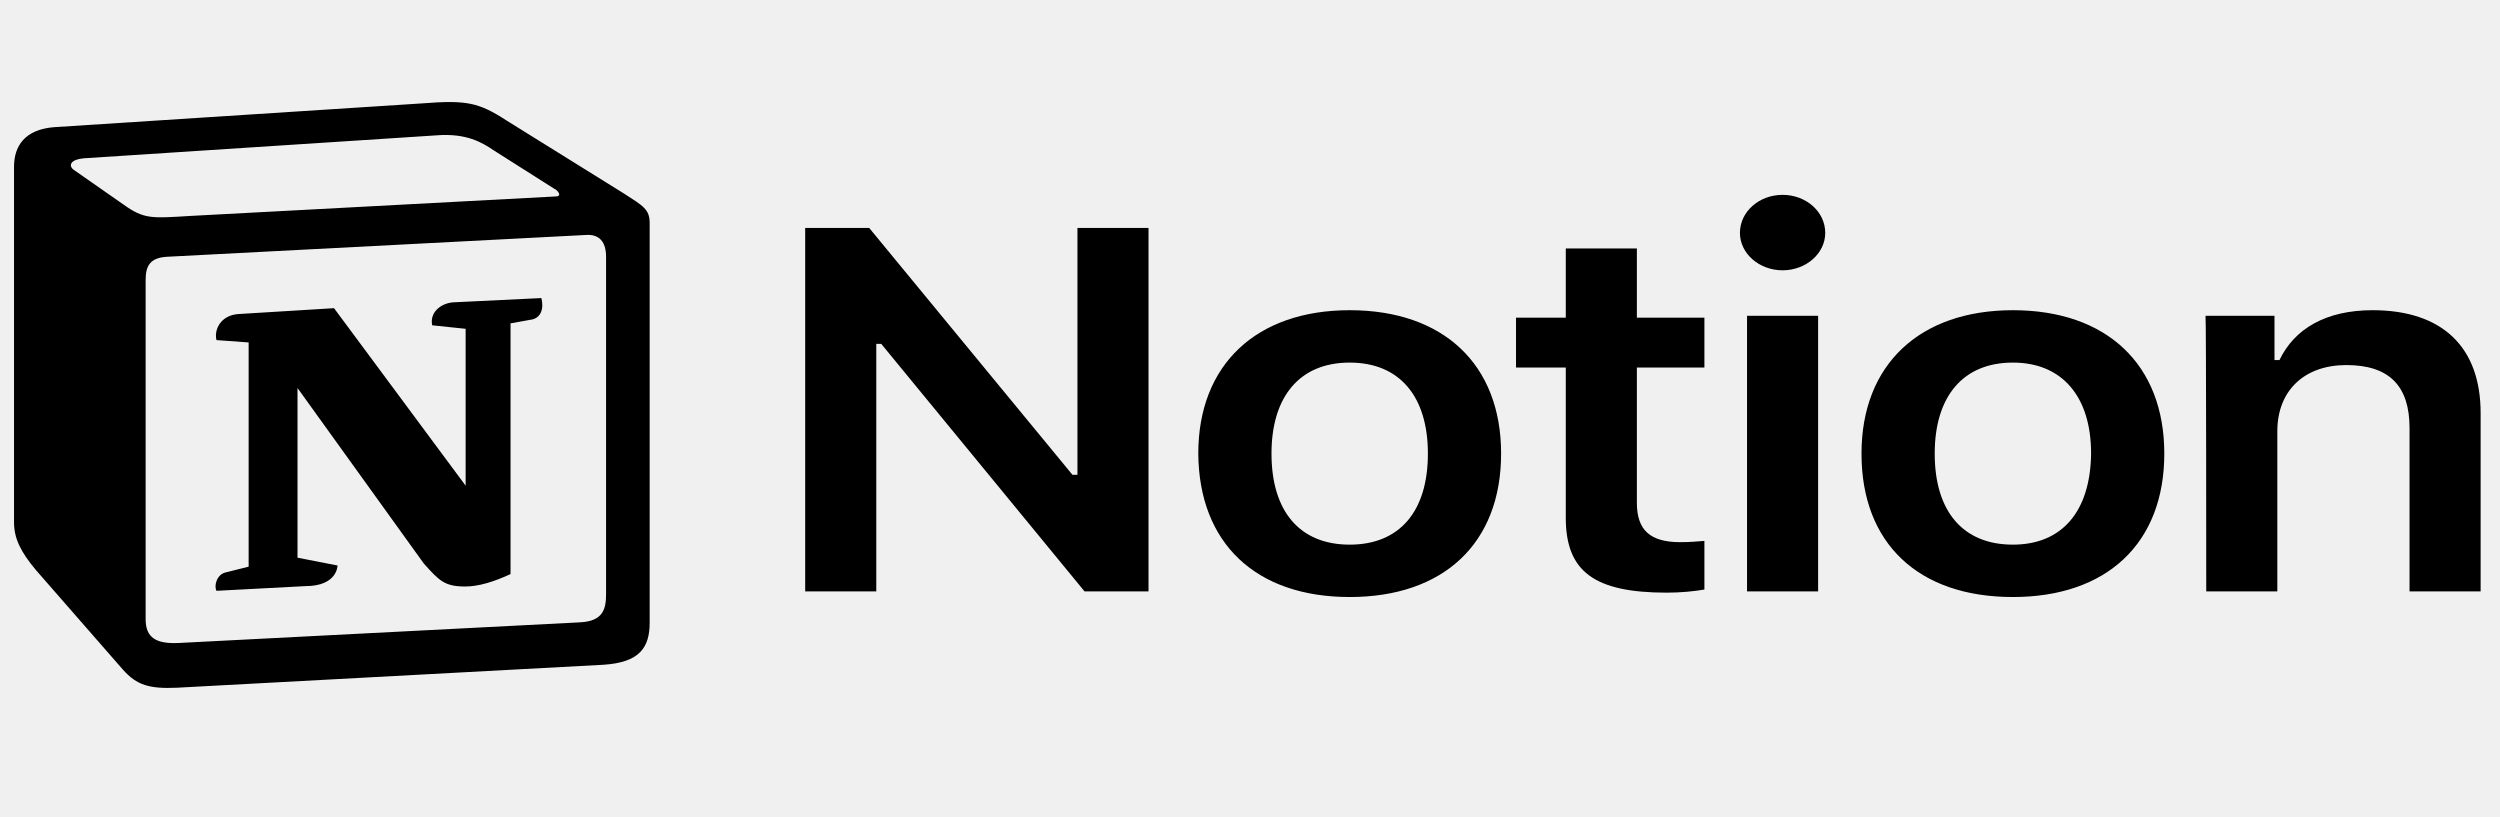
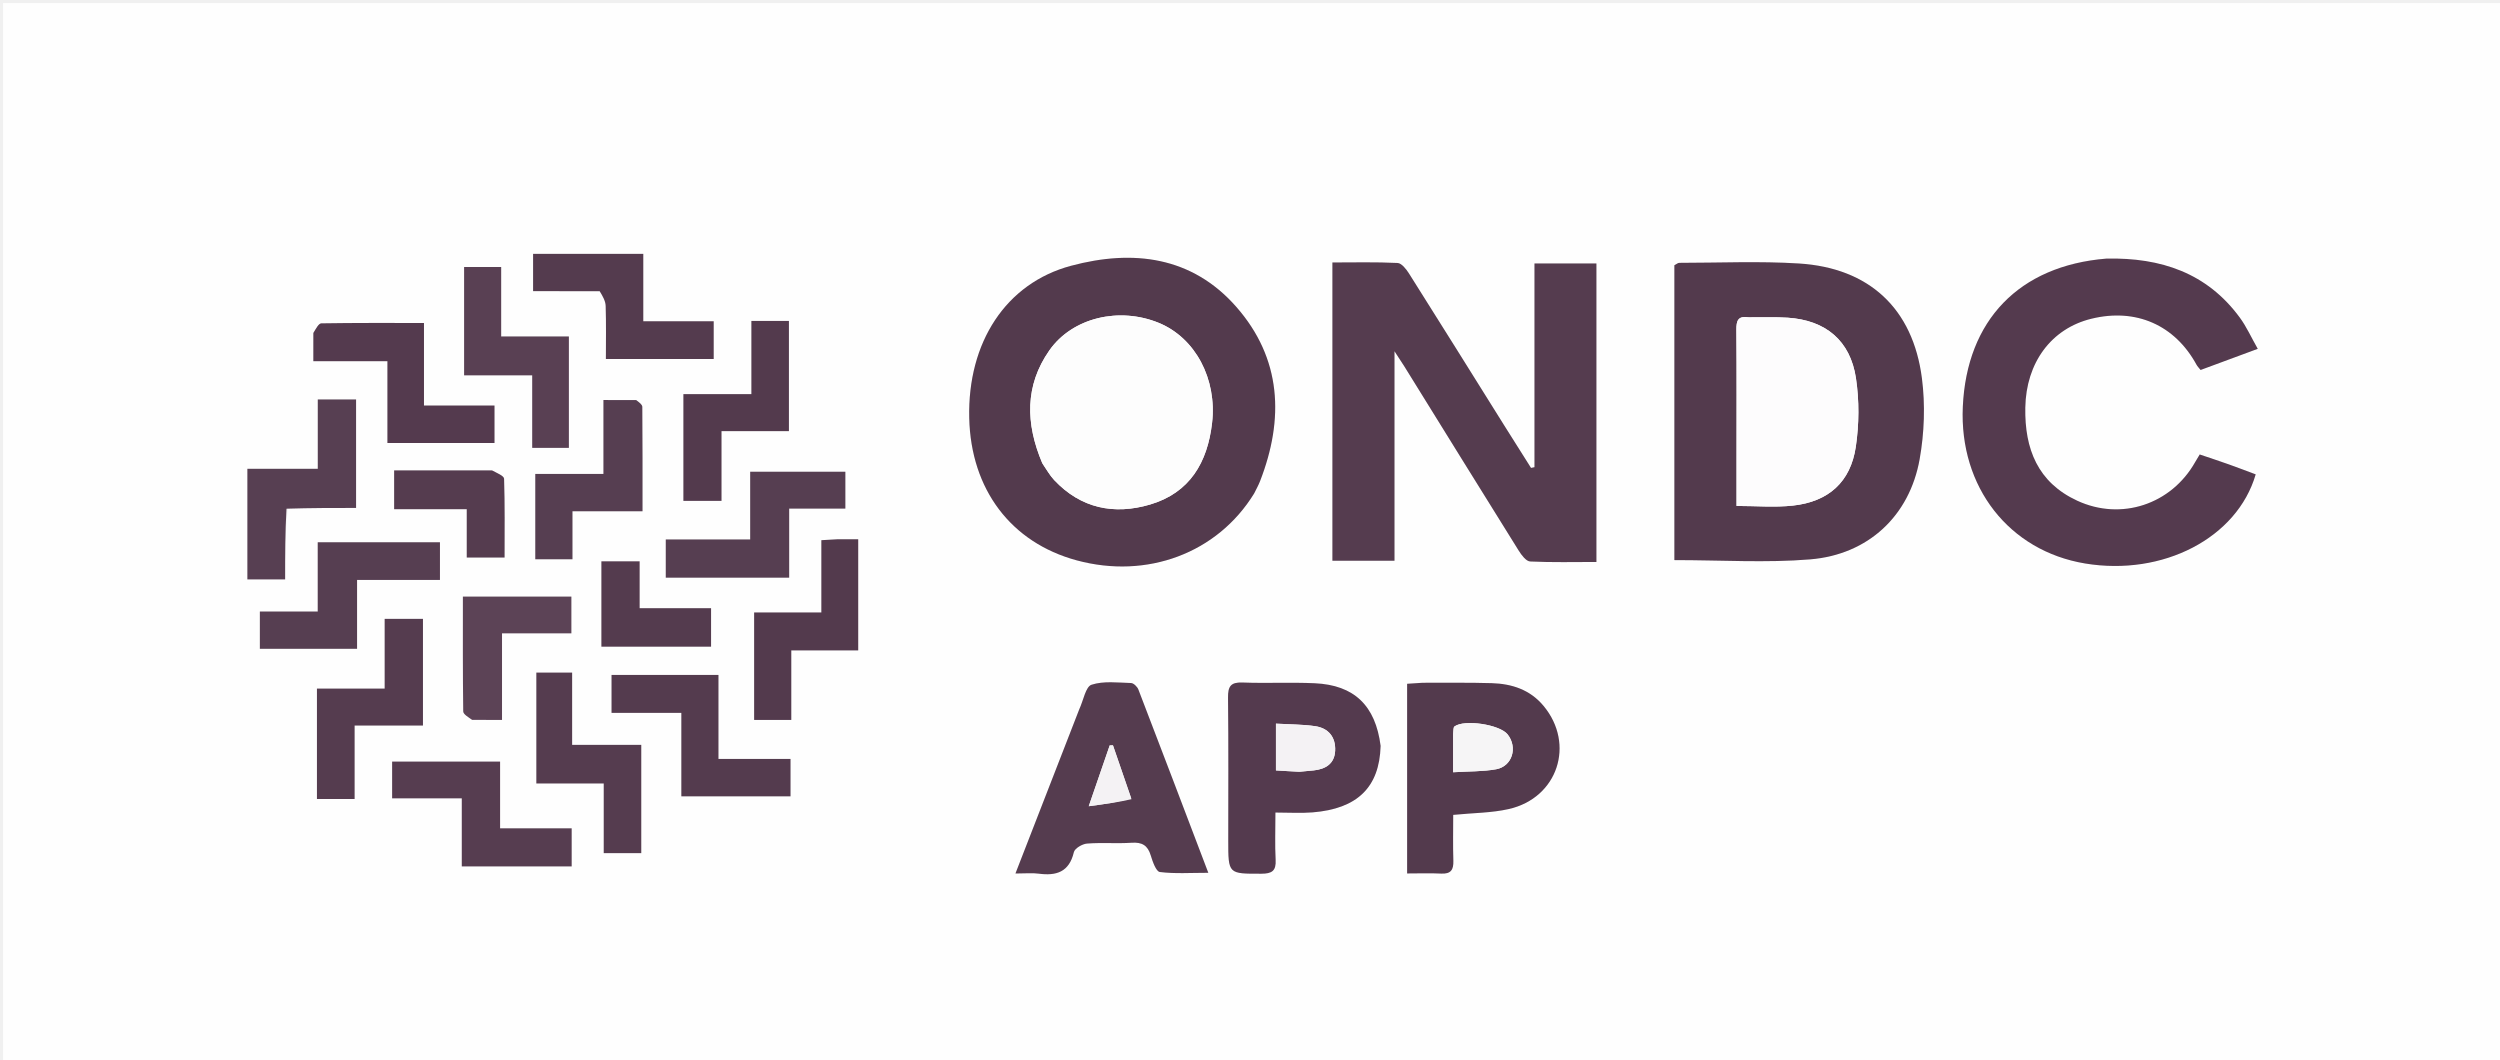
- <svg xmlns="http://www.w3.org/2000/svg" width="147" height="48" viewBox="0 0 147 48" fill="none">
-   <g style="mix-blend-mode:luminosity" clip-path="url(#clip0_333_1361)">
-     <path d="M51.525 34.775V20.22H51.818L63.772 34.775H67.533V13.401H63.354V27.919H63.061L51.107 13.401H47.345V34.775H51.525ZM79.362 35.105C84.879 35.105 88.265 31.952 88.265 26.672C88.265 21.43 84.879 18.24 79.362 18.24C73.886 18.24 70.459 21.43 70.459 26.672C70.501 31.952 73.845 35.105 79.362 35.105ZM79.362 32.025C76.436 32.025 74.764 30.082 74.764 26.672C74.764 23.299 76.436 21.32 79.362 21.32C82.288 21.32 83.96 23.299 83.96 26.672C83.96 30.082 82.288 32.025 79.362 32.025ZM92.068 14.611V18.68H89.142V21.613H92.068V30.449C92.068 33.602 93.74 34.848 98.003 34.848C98.797 34.848 99.592 34.775 100.219 34.665V31.805C99.717 31.842 99.383 31.879 98.797 31.879C97.042 31.879 96.248 31.182 96.248 29.569V21.613H100.219V18.68H96.248V14.611H92.068ZM102.726 34.775H106.906V18.57H102.726V34.775ZM104.816 15.894C106.196 15.894 107.324 14.904 107.324 13.694C107.324 12.447 106.196 11.457 104.816 11.457C103.437 11.457 102.308 12.447 102.308 13.694C102.308 14.904 103.437 15.894 104.816 15.894ZM118.358 35.105C123.876 35.105 127.261 31.952 127.261 26.672C127.261 21.43 123.876 18.24 118.358 18.24C112.883 18.24 109.456 21.43 109.456 26.672C109.456 31.952 112.799 35.105 118.358 35.105ZM118.358 32.025C115.433 32.025 113.761 30.082 113.761 26.672C113.761 23.299 115.433 21.32 118.358 21.32C121.242 21.32 122.956 23.299 122.956 26.672C122.914 30.082 121.242 32.025 118.358 32.025ZM129.727 34.775H133.907V25.353C133.907 22.97 135.495 21.466 137.961 21.466C140.511 21.466 141.681 22.713 141.681 25.169V34.775H145.861V24.289C145.861 20.403 143.604 18.24 139.508 18.24C136.749 18.24 134.91 19.34 134.032 21.173H133.74V18.57H129.685C129.727 18.57 129.727 34.775 129.727 34.775Z" fill="black" />
-     <path fill-rule="evenodd" clip-rule="evenodd" d="M7.269 12.033C8.486 12.902 8.926 12.834 11.203 12.696L32.66 11.552C33.126 11.552 32.738 11.14 32.583 11.094L29.011 8.828C28.338 8.37 27.406 7.821 25.672 7.958L4.914 9.309C4.163 9.377 4.008 9.721 4.318 9.973L7.269 12.033ZM8.563 16.45V36.41C8.563 37.486 9.159 37.875 10.53 37.806L34.11 36.593C35.482 36.524 35.637 35.792 35.637 34.922V15.1C35.637 14.23 35.249 13.749 34.42 13.818L9.78 15.1C8.874 15.168 8.563 15.58 8.563 16.45ZM31.832 17.526C31.988 18.121 31.832 18.739 31.159 18.808L30.02 19.014V33.755C29.037 34.212 28.131 34.487 27.354 34.487C26.138 34.487 25.827 34.144 24.921 33.137L17.493 22.814V32.793L19.848 33.251C19.848 33.251 19.848 34.464 17.959 34.464L12.73 34.739C12.575 34.464 12.73 33.8 13.248 33.663L14.62 33.32V20.136L12.73 19.998C12.575 19.403 12.963 18.533 14.025 18.465L19.641 18.121L27.38 28.559V19.334L25.413 19.128C25.258 18.396 25.879 17.846 26.63 17.778L31.832 17.526ZM3.18 7.478L24.792 6.081C27.432 5.875 28.131 6.013 29.788 7.088L36.672 11.369C37.811 12.101 38.2 12.307 38.2 13.108V36.616C38.2 38.081 37.604 38.951 35.482 39.088L10.401 40.438C8.796 40.507 8.046 40.301 7.217 39.363L2.118 33.526C1.212 32.45 0.824 31.649 0.824 30.71V9.812C0.824 8.599 1.445 7.615 3.18 7.478Z" fill="black" />
-   </g>
-   <defs>
-     <clipPath id="clip0_333_1361">
-       <rect width="145.551" height="48" fill="white" transform="translate(0.824219)" />
-     </clipPath>
-   </defs>
+ <svg xmlns="http://www.w3.org/2000/svg" version="1.1" id="Layer_1" x="0px" y="0px" width="100%" viewBox="0 0 812 344" enable-background="new 0 0 812 344" xml:space="preserve">
+   <path fill="#FEFEFE" opacity="1" stroke="none" d=" M485,345   C323.333,345 162.167,345 1,345   C1,230.333 1,115.667 1,1   C271.667,1 542.333,1 813,1   C813,115.667 813,230.333 813,345   C703.833,345 594.667,345 485,345  M488.447,137.987   C478.206,121.609 467.992,105.214 457.675,88.883   C456.774,87.456 455.249,85.48 453.932,85.416   C446.87,85.072 439.782,85.253 432.764,85.253   C432.764,118.096 432.764,150.143 432.764,182.122   C439.543,182.122 445.918,182.122 452.931,182.122   C452.931,159.574 452.931,137.471 452.931,114.089   C454.528,116.539 455.36,117.762 456.139,119.017   C468.511,138.972 480.854,158.944 493.289,178.86   C494.184,180.293 495.686,182.302 496.987,182.365   C504.089,182.71 511.217,182.529 518.517,182.529   C518.517,149.919 518.517,117.863 518.517,85.579   C511.869,85.579 505.5,85.579 498.398,85.579   C498.398,107.867 498.398,129.805 498.398,151.744   C498.025,151.822 497.651,151.9 497.278,151.977   C494.466,147.518 491.654,143.058 488.447,137.987  M407.52,159.957   C408.095,158.756 408.752,157.587 409.235,156.35   C417.161,136.033 416.259,116.431 401.549,99.672   C387.153,83.272 368.021,80.928 347.87,86.327   C326.72,91.992 314.227,111.213 314.807,135.803   C315.352,158.972 328.372,176.213 349.689,181.996   C372.54,188.196 395.422,179.68 407.52,159.957  M543.834,123.5   C543.834,143.056 543.834,162.611 543.834,181.92   C559.077,181.92 573.607,182.871 587.96,181.684   C606.783,180.128 620.225,167.565 623.504,149.125   C625.024,140.578 625.346,131.471 624.24,122.872   C621.323,100.206 607.107,87.02 584.34,85.584   C571.407,84.769 558.384,85.372 545.401,85.373   C544.977,85.374 544.553,85.785 543.834,86.157   C543.834,98.222 543.834,110.361 543.834,123.5  M683.682,84.015   C655.793,86.309 638.787,104.034 637.521,132.13   C636.347,158.185 652.534,178.919 677.253,183.021   C702.5,187.211 726.625,174.754 732.649,154.075   C729.75,152.994 726.83,151.865 723.881,150.817   C720.786,149.717 717.664,148.696 714.469,147.612   C713.826,148.685 713.393,149.371 712.995,150.077   C705.249,163.811 689,169.25 674.691,162.634   C661.839,156.693 657.586,145.799 657.815,132.4   C658.065,117.796 666.233,106.707 679.311,103.517   C693.756,99.993 706.389,105.54 713.444,118.485   C713.744,119.036 714.22,119.491 714.754,120.169   C720.758,117.947 726.641,115.771 733.317,113.301   C731.21,109.592 729.663,106.109 727.456,103.112   C716.833,88.682 701.924,83.606 683.682,84.015  M350.36,230.784   C343.648,248.076 336.936,265.369 329.815,283.713   C333.142,283.713 335.269,283.48 337.326,283.758   C343.097,284.537 347.266,283.248 348.787,276.79   C349.08,275.548 351.513,274.113 353.055,273.992   C357.86,273.612 362.726,274.051 367.538,273.723   C370.93,273.492 372.774,274.558 373.763,277.842   C374.363,279.835 375.5,283.074 376.714,283.227   C381.634,283.844 386.678,283.483 392.456,283.483   C384.585,262.791 377.212,243.351 369.742,223.949   C369.393,223.043 368.191,221.868 367.359,221.846   C363.051,221.729 358.463,221.119 354.534,222.402   C352.62,223.027 351.932,227.404 350.36,230.784  M448.391,241.873   C446.748,229.143 439.845,222.509 427.021,221.92   C419.217,221.562 411.378,221.984 403.569,221.682   C399.702,221.533 398.825,222.98 398.864,226.582   C399.034,242.054 398.937,257.528 398.937,273.002   C398.937,283.931 398.936,283.803 409.711,283.78   C413.114,283.772 414.515,282.876 414.323,279.283   C414.06,274.363 414.257,269.418 414.257,263.91   C418.719,263.91 422.534,264.167 426.304,263.865   C440.849,262.699 448.042,255.736 448.391,241.873  M461.595,221.764   C460.157,221.868 458.719,221.971 457.035,222.093   C457.035,242.631 457.035,262.831 457.035,283.698   C460.883,283.698 464.504,283.558 468.109,283.74   C471.246,283.899 472.141,282.515 472.048,279.586   C471.887,274.514 472.003,269.433 472.003,264.671   C478.568,264.023 484.463,264.047 490.063,262.775   C505.965,259.165 511.68,241.696 501.338,229.265   C496.949,223.99 491.041,222.091 484.524,221.89   C477.215,221.666 469.895,221.791 461.595,221.764  M244.484,246.496   C240.911,246.496 237.337,246.496 233.353,246.496   C233.353,236.878 233.353,228.11 233.353,219.218   C221.534,219.218 210.146,219.218 198.631,219.218   C198.631,223.351 198.631,227.195 198.631,231.55   C206.27,231.55 213.491,231.55 221.303,231.55   C221.303,240.928 221.303,249.802 221.303,258.646   C233.49,258.646 245.063,258.646 256.76,258.646   C256.76,254.514 256.76,250.662 256.76,246.496   C252.754,246.496 249.115,246.496 244.484,246.496  M93.494,164.978   C100.9,164.978 108.307,164.978 115.653,164.978   C115.653,152.66 115.653,141.26 115.653,129.747   C111.47,129.747 107.587,129.747 103.215,129.747   C103.215,137.348 103.215,144.582 103.215,152.273   C95.326,152.273 87.916,152.273 80.349,152.273   C80.349,164.576 80.349,176.403 80.349,188.199   C84.453,188.199 88.174,188.199 92.611,188.199   C92.611,180.367 92.611,172.924 93.494,164.978  M171.519,109.284   C168.757,109.284 165.995,109.284 162.781,109.284   C162.781,101.333 162.781,94.085 162.781,86.727   C158.437,86.727 154.582,86.727 150.742,86.727   C150.742,98.577 150.742,109.992 150.742,121.915   C158.179,121.915 165.275,121.915 172.862,121.915   C172.862,130.014 172.862,137.617 172.862,145.469   C177.109,145.469 180.852,145.469 184.771,145.469   C184.771,133.376 184.771,121.514 184.771,109.284   C180.451,109.284 176.48,109.284 171.519,109.284  M115.519,176.127   C111.593,176.127 107.667,176.127 103.197,176.127   C103.197,183.941 103.197,191.014 103.197,198.629   C96.558,198.629 90.478,198.629 84.404,198.629   C84.404,202.959 84.404,206.72 84.404,210.734   C94.943,210.734 105.175,210.734 115.975,210.734   C115.975,203.249 115.975,196.002 115.975,188.363   C125.306,188.363 134.074,188.363 142.895,188.363   C142.895,184.084 142.895,180.232 142.895,176.127   C133.817,176.127 125.165,176.127 115.519,176.127  M137.376,227.369   C137.376,218.617 137.376,209.864 137.376,201.014   C132.929,201.014 129.179,201.014 124.94,201.014   C124.94,208.518 124.94,215.765 124.94,223.661   C117.256,223.661 110.049,223.661 102.942,223.661   C102.942,236.05 102.942,247.773 102.942,259.519   C107.102,259.519 110.85,259.519 115.175,259.519   C115.175,251.483 115.175,243.762 115.175,235.662   C122.836,235.662 129.913,235.662 137.376,235.662   C137.376,232.944 137.376,230.636 137.376,227.369  M199.455,241.939   C195.047,241.939 190.64,241.939 185.827,241.939   C185.827,233.535 185.827,225.962 185.827,218.461   C181.65,218.461 177.927,218.461 174.206,218.461   C174.206,230.54 174.206,242.247 174.206,254.476   C181.596,254.476 188.654,254.476 196.094,254.476   C196.094,262.26 196.094,269.526 196.094,277.09   C200.385,277.09 204.277,277.09 208.28,277.09   C208.28,265.263 208.28,253.757 208.28,241.939   C205.389,241.939 202.91,241.939 199.455,241.939  M101.771,108.619   C101.771,111.364 101.771,114.11 101.771,117.326   C110.118,117.326 117.686,117.326 125.833,117.326   C125.833,126.516 125.833,135.223 125.833,143.885   C137.816,143.885 149.199,143.885 160.614,143.885   C160.614,139.828 160.614,136.102 160.614,131.718   C152.926,131.718 145.555,131.718 137.709,131.718   C137.709,122.482 137.709,113.903 137.709,104.905   C126.258,104.905 115.311,104.843 104.368,105.024   C103.49,105.039 102.641,106.738 101.771,108.619  M149.988,273.442   C149.988,276.05 149.988,278.657 149.988,281.414   C162.289,281.414 174.017,281.414 185.677,281.414   C185.677,277.213 185.677,273.333 185.677,269.05   C177.836,269.05 170.4,269.05 162.429,269.05   C162.429,261.568 162.429,254.487 162.429,247.365   C150.355,247.365 138.838,247.365 127.365,247.365   C127.365,251.418 127.365,255.02 127.365,259.304   C135.018,259.304 142.393,259.304 149.988,259.304   C149.988,264.153 149.988,268.308 149.988,273.442  M195.255,94.627   C195.768,96.207 196.672,97.774 196.722,99.369   C196.901,105.106 196.792,110.853 196.792,116.613   C208.895,116.613 220.273,116.613 231.808,116.613   C231.808,112.538 231.808,108.774 231.808,104.356   C224.246,104.356 216.871,104.356 208.938,104.356   C208.938,96.665 208.938,89.613 208.938,82.465   C196.651,82.465 184.949,82.465 173.148,82.465   C173.148,86.545 173.148,90.284 173.148,94.557   C180.398,94.557 187.347,94.557 195.255,94.627  M236.5,187.63   C242.948,187.63 249.397,187.63 256.324,187.63   C256.324,179.943 256.324,172.848 256.324,165.185   C262.705,165.185 268.619,165.185 274.573,165.185   C274.573,160.839 274.573,157.085 274.573,153.211   C264.246,153.211 254.219,153.211 243.659,153.211   C243.659,160.647 243.659,167.717 243.659,175.225   C234.208,175.225 225.285,175.225 216.242,175.225   C216.242,179.554 216.242,183.416 216.242,187.63   C222.901,187.63 229.2,187.63 236.5,187.63  M271.582,175.152   C270.138,175.243 268.694,175.334 266.777,175.454   C266.777,183.341 266.777,190.907 266.777,198.934   C259.219,198.934 252.148,198.934 244.944,198.934   C244.944,210.919 244.944,222.428 244.944,233.839   C249.047,233.839 252.756,233.839 257.008,233.839   C257.008,226.208 257.008,218.98 257.008,211.258   C264.631,211.258 271.701,211.258 278.747,211.258   C278.747,199.019 278.747,187.309 278.747,175.152   C276.442,175.152 274.482,175.152 271.582,175.152  M256.241,127.492   C256.241,119.75 256.241,112.008 256.241,104.231   C251.89,104.231 248.311,104.231 244.053,104.231   C244.053,112.194 244.053,119.885 244.053,128.021   C236.303,128.021 229.228,128.021 221.968,128.021   C221.968,139.861 221.968,151.233 221.968,162.686   C226.111,162.686 229.97,162.686 234.344,162.686   C234.344,155.076 234.344,147.853 234.344,140.034   C241.892,140.034 248.935,140.034 256.241,140.034   C256.241,135.773 256.241,132.131 256.241,127.492  M206.183,129.927   C202.933,129.927 199.684,129.927 195.995,129.927   C195.995,138.281 195.995,145.856 195.995,153.928   C188.466,153.928 181.39,153.928 173.86,153.928   C173.86,163.484 173.86,172.535 173.86,181.657   C177.801,181.657 181.538,181.657 185.937,181.657   C185.937,176.446 185.937,171.536 185.937,166.068   C193.813,166.068 201.032,166.068 208.689,166.068   C208.689,154.369 208.718,143.256 208.62,132.145   C208.614,131.416 207.631,130.696 206.183,129.927  M153.808,233.825   C156.733,233.825 159.657,233.825 163.056,233.825   C163.056,224.155 163.056,215.246 163.056,205.709   C170.907,205.709 178.285,205.709 185.581,205.709   C185.581,201.316 185.581,197.573 185.581,193.775   C173.718,193.775 162.189,193.775 150.348,193.775   C150.348,206.471 150.292,218.766 150.458,231.057   C150.471,231.989 152.056,232.899 153.808,233.825  M210.503,210.041   C217.27,210.041 224.037,210.041 230.954,210.041   C230.954,205.667 230.954,201.808 230.954,197.548   C223.182,197.548 215.761,197.548 207.752,197.548   C207.752,192.271 207.752,187.38 207.752,182.324   C203.261,182.324 199.369,182.324 195.336,182.324   C195.336,191.626 195.336,200.657 195.336,210.041   C200.259,210.041 204.882,210.041 210.503,210.041  M159.346,152.789   C148.916,152.789 138.487,152.789 128.017,152.789   C128.017,157.146 128.017,161.008 128.017,165.383   C135.961,165.383 143.515,165.383 151.6,165.383   C151.6,170.952 151.6,176.004 151.6,181.078   C155.925,181.078 159.687,181.078 163.886,181.078   C163.886,172.371 163.998,163.929 163.729,155.499   C163.699,154.56 161.5,153.691 159.346,152.789  z" />
+   <path fill="#553C4F" opacity="1" stroke="none" d=" M488.645,138.292   C491.654,143.058 494.466,147.518 497.278,151.977   C497.651,151.9 498.025,151.822 498.398,151.744   C498.398,129.805 498.398,107.867 498.398,85.579   C505.5,85.579 511.869,85.579 518.517,85.579   C518.517,117.863 518.517,149.919 518.517,182.529   C511.217,182.529 504.089,182.71 496.987,182.365   C495.686,182.302 494.184,180.293 493.289,178.86   C480.854,158.944 468.511,138.972 456.139,119.017   C455.36,117.762 454.528,116.539 452.931,114.089   C452.931,137.471 452.931,159.574 452.931,182.122   C445.918,182.122 439.543,182.122 432.764,182.122   C432.764,150.143 432.764,118.096 432.764,85.253   C439.782,85.253 446.87,85.072 453.932,85.416   C455.249,85.48 456.774,87.456 457.675,88.883   C467.992,105.214 478.206,121.609 488.645,138.292  z" />
+   <path fill="#533A4D" opacity="1" stroke="none" d=" M407.341,160.281   C395.422,179.68 372.54,188.196 349.689,181.996   C328.372,176.213 315.352,158.972 314.807,135.803   C314.227,111.213 326.72,91.992 347.87,86.327   C368.021,80.928 387.153,83.272 401.549,99.672   C416.259,116.431 417.161,136.033 409.235,156.35   C408.752,157.587 408.095,158.756 407.341,160.281  M338.654,150.664   C339.895,152.431 340.944,154.379 342.41,155.934   C351.087,165.145 361.87,167.321 373.559,163.865   C386.453,160.054 392.203,150.204 393.681,137.376   C395.327,123.087 388.262,109.76 376.384,104.875   C363.556,99.6 348.307,103.113 340.812,113.841   C332.879,125.196 333.046,137.524 338.654,150.664  z" />
+   <path fill="#533A4D" opacity="1" stroke="none" d=" M543.834,123   C543.834,110.361 543.834,98.222 543.834,86.157   C544.553,85.785 544.977,85.374 545.401,85.373   C558.384,85.372 571.407,84.769 584.34,85.584   C607.107,87.02 621.323,100.206 624.24,122.872   C625.346,131.471 625.024,140.578 623.504,149.125   C620.225,167.565 606.783,180.128 587.96,181.684   C573.607,182.871 559.077,181.92 543.834,181.92   C543.834,162.611 543.834,143.056 543.834,123  M567.727,103.063   C564.427,102.505 563.953,104.256 563.976,107.089   C564.09,121.221 564.027,135.356 564.027,149.49   C564.026,154.43 564.027,159.37 564.027,164.33   C570.481,164.33 576.471,164.86 582.333,164.217   C593.914,162.947 601.073,156.567 602.773,145.082   C603.848,137.817 603.907,130.133 602.822,122.876   C600.986,110.595 592.943,103.997 580.646,103.189   C576.671,102.928 572.668,103.092 567.727,103.063  z" />
+   <path fill="#543A4E" opacity="1" stroke="none" d=" M684.157,83.995   C701.924,83.606 716.833,88.682 727.456,103.112   C729.663,106.109 731.21,109.592 733.317,113.301   C726.641,115.771 720.758,117.947 714.754,120.169   C714.22,119.491 713.744,119.036 713.444,118.485   C706.389,105.54 693.756,99.993 679.311,103.517   C666.233,106.707 658.065,117.796 657.815,132.4   C657.586,145.799 661.839,156.693 674.691,162.634   C689,169.25 705.249,163.811 712.995,150.077   C713.393,149.371 713.826,148.685 714.469,147.612   C717.664,148.696 720.786,149.717 723.881,150.817   C726.83,151.865 729.75,152.994 732.649,154.075   C726.625,174.754 702.5,187.211 677.253,183.021   C652.534,178.919 636.347,158.185 637.521,132.13   C638.787,104.034 655.793,86.309 684.157,83.995  z" />
+   <path fill="#553C4F" opacity="1" stroke="none" d=" M350.525,230.433   C351.932,227.404 352.62,223.027 354.534,222.402   C358.463,221.119 363.051,221.729 367.359,221.846   C368.191,221.868 369.393,223.043 369.742,223.949   C377.212,243.351 384.585,262.791 392.456,283.483   C386.678,283.483 381.634,283.844 376.714,283.227   C375.5,283.074 374.363,279.835 373.763,277.842   C372.774,274.558 370.93,273.492 367.538,273.723   C362.726,274.051 357.86,273.612 353.055,273.992   C351.513,274.113 349.08,275.548 348.787,276.79   C347.266,283.248 343.097,284.537 337.326,283.758   C335.269,283.48 333.142,283.713 329.815,283.713   C336.936,265.369 343.648,248.076 350.525,230.433  M367.378,259.188   C365.415,253.485 363.453,247.783 361.49,242.08   C361.138,242.09 360.785,242.1 360.433,242.11   C358.313,248.258 356.193,254.406 353.622,261.863   C358.997,261.136 363.32,260.552 367.378,259.188  z" />
+   <path fill="#543A4E" opacity="1" stroke="none" d=" M448.424,242.281   C448.042,255.736 440.849,262.699 426.304,263.865   C422.534,264.167 418.719,263.91 414.257,263.91   C414.257,269.418 414.06,274.363 414.323,279.283   C414.515,282.876 413.114,283.772 409.711,283.78   C398.936,283.803 398.937,283.931 398.937,273.002   C398.937,257.528 399.034,242.054 398.864,226.582   C398.825,222.98 399.702,221.533 403.569,221.682   C411.378,221.984 419.217,221.562 427.021,221.92   C439.845,222.509 446.748,229.143 448.424,242.281  M422.27,250.664   C423.752,250.519 425.236,250.389 426.715,250.227   C430.598,249.801 433.461,248.036 433.66,243.837   C433.869,239.408 431.483,236.484 427.135,235.857   C423.001,235.261 418.777,235.295 414.426,235.042   C414.426,240.586 414.426,245.17 414.426,250.233   C416.87,250.389 419.129,250.534 422.27,250.664  z" />
+   <path fill="#533A4D" opacity="1" stroke="none" d=" M462.088,221.764   C469.895,221.791 477.215,221.666 484.524,221.89   C491.041,222.091 496.949,223.99 501.338,229.265   C511.68,241.696 505.965,259.165 490.063,262.775   C484.463,264.047 478.568,264.023 472.003,264.671   C472.003,269.433 471.887,274.514 472.048,279.586   C472.141,282.515 471.246,283.899 468.109,283.74   C464.504,283.558 460.883,283.698 457.035,283.698   C457.035,262.831 457.035,242.631 457.035,222.093   C458.719,221.971 460.157,221.868 462.088,221.764  M471.969,238.748   C471.969,242.501 471.969,246.254 471.969,250.827   C477.131,250.506 481.619,250.637 485.941,249.854   C491.196,248.901 493.022,242.767 489.673,238.535   C487.138,235.331 475.651,233.559 472.407,235.961   C472.018,236.25 472.107,237.186 471.969,238.748  z" />
+   <path fill="#543B4E" opacity="1" stroke="none" d=" M244.98,246.496   C249.115,246.496 252.754,246.496 256.76,246.496   C256.76,250.662 256.76,254.514 256.76,258.646   C245.063,258.646 233.49,258.646 221.303,258.646   C221.303,249.802 221.303,240.928 221.303,231.55   C213.491,231.55 206.27,231.55 198.631,231.55   C198.631,227.195 198.631,223.351 198.631,219.218   C210.146,219.218 221.534,219.218 233.353,219.218   C233.353,228.11 233.353,236.878 233.353,246.496   C237.337,246.496 240.911,246.496 244.98,246.496  z" />
+   <path fill="#573F52" opacity="1" stroke="none" d=" M93.052,165.23   C92.611,172.924 92.611,180.367 92.611,188.199   C88.174,188.199 84.453,188.199 80.349,188.199   C80.349,176.403 80.349,164.576 80.349,152.273   C87.916,152.273 95.326,152.273 103.215,152.273   C103.215,144.582 103.215,137.348 103.215,129.747   C107.587,129.747 111.47,129.747 115.653,129.747   C115.653,141.26 115.653,152.66 115.653,164.978   C108.307,164.978 100.9,164.978 93.052,165.23  z" />
+   <path fill="#594053" opacity="1" stroke="none" d=" M172.014,109.284   C176.48,109.284 180.451,109.284 184.771,109.284   C184.771,121.514 184.771,133.376 184.771,145.469   C180.852,145.469 177.109,145.469 172.862,145.469   C172.862,137.617 172.862,130.014 172.862,121.915   C165.275,121.915 158.179,121.915 150.742,121.915   C150.742,109.992 150.742,98.577 150.742,86.727   C154.582,86.727 158.437,86.727 162.781,86.727   C162.781,94.085 162.781,101.333 162.781,109.284   C165.995,109.284 168.757,109.284 172.014,109.284  z" />
+   <path fill="#563E51" opacity="1" stroke="none" d=" M116.016,176.127   C125.165,176.127 133.817,176.127 142.895,176.127   C142.895,180.232 142.895,184.084 142.895,188.363   C134.074,188.363 125.306,188.363 115.975,188.363   C115.975,196.002 115.975,203.249 115.975,210.734   C105.175,210.734 94.943,210.734 84.404,210.734   C84.404,206.72 84.404,202.959 84.404,198.629   C90.478,198.629 96.558,198.629 103.197,198.629   C103.197,191.014 103.197,183.941 103.197,176.127   C107.667,176.127 111.593,176.127 116.016,176.127  z" />
+   <path fill="#553C4F" opacity="1" stroke="none" d=" M137.376,227.848   C137.376,230.636 137.376,232.944 137.376,235.662   C129.913,235.662 122.836,235.662 115.175,235.662   C115.175,243.762 115.175,251.483 115.175,259.519   C110.85,259.519 107.102,259.519 102.942,259.519   C102.942,247.773 102.942,236.05 102.942,223.661   C110.049,223.661 117.256,223.661 124.94,223.661   C124.94,215.765 124.94,208.518 124.94,201.014   C129.179,201.014 132.929,201.014 137.376,201.014   C137.376,209.864 137.376,218.617 137.376,227.848  z" />
+   <path fill="#553C4F" opacity="1" stroke="none" d=" M199.942,241.939   C202.91,241.939 205.389,241.939 208.28,241.939   C208.28,253.757 208.28,265.263 208.28,277.09   C204.277,277.09 200.385,277.09 196.094,277.09   C196.094,269.526 196.094,262.26 196.094,254.476   C188.654,254.476 181.596,254.476 174.206,254.476   C174.206,242.247 174.206,230.54 174.206,218.461   C177.927,218.461 181.65,218.461 185.827,218.461   C185.827,225.962 185.827,233.535 185.827,241.939   C190.64,241.939 195.047,241.939 199.942,241.939  z" />
+   <path fill="#543A4E" opacity="1" stroke="none" d=" M101.775,108.137   C102.641,106.738 103.49,105.039 104.368,105.024   C115.311,104.843 126.258,104.905 137.709,104.905   C137.709,113.903 137.709,122.482 137.709,131.718   C145.555,131.718 152.926,131.718 160.614,131.718   C160.614,136.102 160.614,139.828 160.614,143.885   C149.199,143.885 137.816,143.885 125.833,143.885   C125.833,135.223 125.833,126.516 125.833,117.326   C117.686,117.326 110.118,117.326 101.771,117.326   C101.771,114.11 101.771,111.364 101.775,108.137  z" />
+   <path fill="#563D50" opacity="1" stroke="none" d=" M149.988,272.953   C149.988,268.308 149.988,264.153 149.988,259.304   C142.393,259.304 135.018,259.304 127.365,259.304   C127.365,255.02 127.365,251.418 127.365,247.365   C138.838,247.365 150.355,247.365 162.429,247.365   C162.429,254.487 162.429,261.568 162.429,269.05   C170.4,269.05 177.836,269.05 185.677,269.05   C185.677,273.333 185.677,277.213 185.677,281.414   C174.017,281.414 162.289,281.414 149.988,281.414   C149.988,278.657 149.988,276.05 149.988,272.953  z" />
+   <path fill="#543B4E" opacity="1" stroke="none" d=" M194.776,94.592   C187.347,94.557 180.398,94.557 173.148,94.557   C173.148,90.284 173.148,86.545 173.148,82.465   C184.949,82.465 196.651,82.465 208.938,82.465   C208.938,89.613 208.938,96.665 208.938,104.356   C216.871,104.356 224.246,104.356 231.808,104.356   C231.808,108.774 231.808,112.538 231.808,116.613   C220.273,116.613 208.895,116.613 196.792,116.613   C196.792,110.853 196.901,105.106 196.722,99.369   C196.672,97.774 195.768,96.207 194.776,94.592  z" />
+   <path fill="#563E51" opacity="1" stroke="none" d=" M236,187.63   C229.2,187.63 222.901,187.63 216.242,187.63   C216.242,183.416 216.242,179.554 216.242,175.225   C225.285,175.225 234.208,175.225 243.659,175.225   C243.659,167.717 243.659,160.647 243.659,153.211   C254.219,153.211 264.246,153.211 274.573,153.211   C274.573,157.085 274.573,160.839 274.573,165.185   C268.619,165.185 262.705,165.185 256.324,165.185   C256.324,172.848 256.324,179.943 256.324,187.63   C249.397,187.63 242.948,187.63 236,187.63  z" />
+   <path fill="#533A4D" opacity="1" stroke="none" d=" M272.052,175.152   C274.482,175.152 276.442,175.152 278.747,175.152   C278.747,187.309 278.747,199.019 278.747,211.258   C271.701,211.258 264.631,211.258 257.008,211.258   C257.008,218.98 257.008,226.208 257.008,233.839   C252.756,233.839 249.047,233.839 244.944,233.839   C244.944,222.428 244.944,210.919 244.944,198.934   C252.148,198.934 259.219,198.934 266.777,198.934   C266.777,190.907 266.777,183.341 266.777,175.454   C268.694,175.334 270.138,175.243 272.052,175.152  z" />
+   <path fill="#533A4D" opacity="1" stroke="none" d=" M256.241,127.99   C256.241,132.131 256.241,135.773 256.241,140.034   C248.935,140.034 241.892,140.034 234.344,140.034   C234.344,147.853 234.344,155.076 234.344,162.686   C229.97,162.686 226.111,162.686 221.968,162.686   C221.968,151.233 221.968,139.861 221.968,128.021   C229.228,128.021 236.303,128.021 244.053,128.021   C244.053,119.885 244.053,112.194 244.053,104.231   C248.311,104.231 251.89,104.231 256.241,104.231   C256.241,112.008 256.241,119.75 256.241,127.99  z" />
+   <path fill="#563E51" opacity="1" stroke="none" d=" M206.642,129.95   C207.631,130.696 208.614,131.416 208.62,132.145   C208.718,143.256 208.689,154.369 208.689,166.068   C201.032,166.068 193.813,166.068 185.937,166.068   C185.937,171.536 185.937,176.446 185.937,181.657   C181.538,181.657 177.801,181.657 173.86,181.657   C173.86,172.535 173.86,163.484 173.86,153.928   C181.39,153.928 188.466,153.928 195.995,153.928   C195.995,145.856 195.995,138.281 195.995,129.927   C199.684,129.927 202.933,129.927 206.642,129.95  z" />
+   <path fill="#5C4356" opacity="1" stroke="none" d=" M153.359,233.822   C152.056,232.899 150.471,231.989 150.458,231.057   C150.292,218.766 150.348,206.471 150.348,193.775   C162.189,193.775 173.718,193.775 185.581,193.775   C185.581,197.573 185.581,201.316 185.581,205.709   C178.285,205.709 170.907,205.709 163.056,205.709   C163.056,215.246 163.056,224.155 163.056,233.825   C159.657,233.825 156.733,233.825 153.359,233.822  z" />
+   <path fill="#543B4E" opacity="1" stroke="none" d=" M210.004,210.041   C204.882,210.041 200.259,210.041 195.336,210.041   C195.336,200.657 195.336,191.626 195.336,182.324   C199.369,182.324 203.261,182.324 207.752,182.324   C207.752,187.38 207.752,192.271 207.752,197.548   C215.761,197.548 223.182,197.548 230.954,197.548   C230.954,201.808 230.954,205.667 230.954,210.041   C224.037,210.041 217.27,210.041 210.004,210.041  z" />
+   <path fill="#553C4F" opacity="1" stroke="none" d=" M159.826,152.789   C161.5,153.691 163.699,154.56 163.729,155.499   C163.998,163.929 163.886,172.371 163.886,181.078   C159.687,181.078 155.925,181.078 151.6,181.078   C151.6,176.004 151.6,170.952 151.6,165.383   C143.515,165.383 135.961,165.383 128.017,165.383   C128.017,161.008 128.017,157.146 128.017,152.789   C138.487,152.789 148.916,152.789 159.826,152.789  z" />
+   <path fill="#FDFDFD" opacity="1" stroke="none" d=" M338.466,150.336   C333.046,137.524 332.879,125.196 340.812,113.841   C348.307,103.113 363.556,99.6 376.384,104.875   C388.262,109.76 395.327,123.087 393.681,137.376   C392.203,150.204 386.453,160.054 373.559,163.865   C361.87,167.321 351.087,165.145 342.41,155.934   C340.944,154.379 339.895,152.431 338.466,150.336  z" />
+   <path fill="#FDFCFD" opacity="1" stroke="none" d=" M568.202,103.062   C572.668,103.092 576.671,102.928 580.646,103.189   C592.943,103.997 600.986,110.595 602.822,122.876   C603.907,130.133 603.848,137.817 602.773,145.082   C601.073,156.567 593.914,162.947 582.333,164.217   C576.471,164.86 570.481,164.33 564.027,164.33   C564.027,159.37 564.026,154.43 564.027,149.49   C564.027,135.356 564.09,121.221 563.976,107.089   C563.953,104.256 564.427,102.505 568.202,103.062  z" />
+   <path fill="#F4F2F4" opacity="1" stroke="none" d=" M367.511,259.578   C363.32,260.552 358.997,261.136 353.622,261.863   C356.193,254.406 358.313,248.258 360.433,242.11   C360.785,242.1 361.138,242.09 361.49,242.08   C363.453,247.783 365.415,253.485 367.511,259.578  z" />
+   <path fill="#F4F2F4" opacity="1" stroke="none" d=" M421.83,250.672   C419.129,250.534 416.87,250.389 414.426,250.233   C414.426,245.17 414.426,240.586 414.426,235.042   C418.777,235.295 423.001,235.261 427.135,235.857   C431.483,236.484 433.869,239.408 433.66,243.837   C433.461,248.036 430.598,249.801 426.715,250.227   C425.236,250.389 423.752,250.519 421.83,250.672  z" />
+   <path fill="#F6F5F6" opacity="1" stroke="none" d=" M471.972,238.285   C472.107,237.186 472.018,236.25 472.407,235.961   C475.651,233.559 487.138,235.331 489.673,238.535   C493.022,242.767 491.196,248.901 485.941,249.854   C481.619,250.637 477.131,250.506 471.969,250.827   C471.969,246.254 471.969,242.501 471.972,238.285  z" />
</svg>
